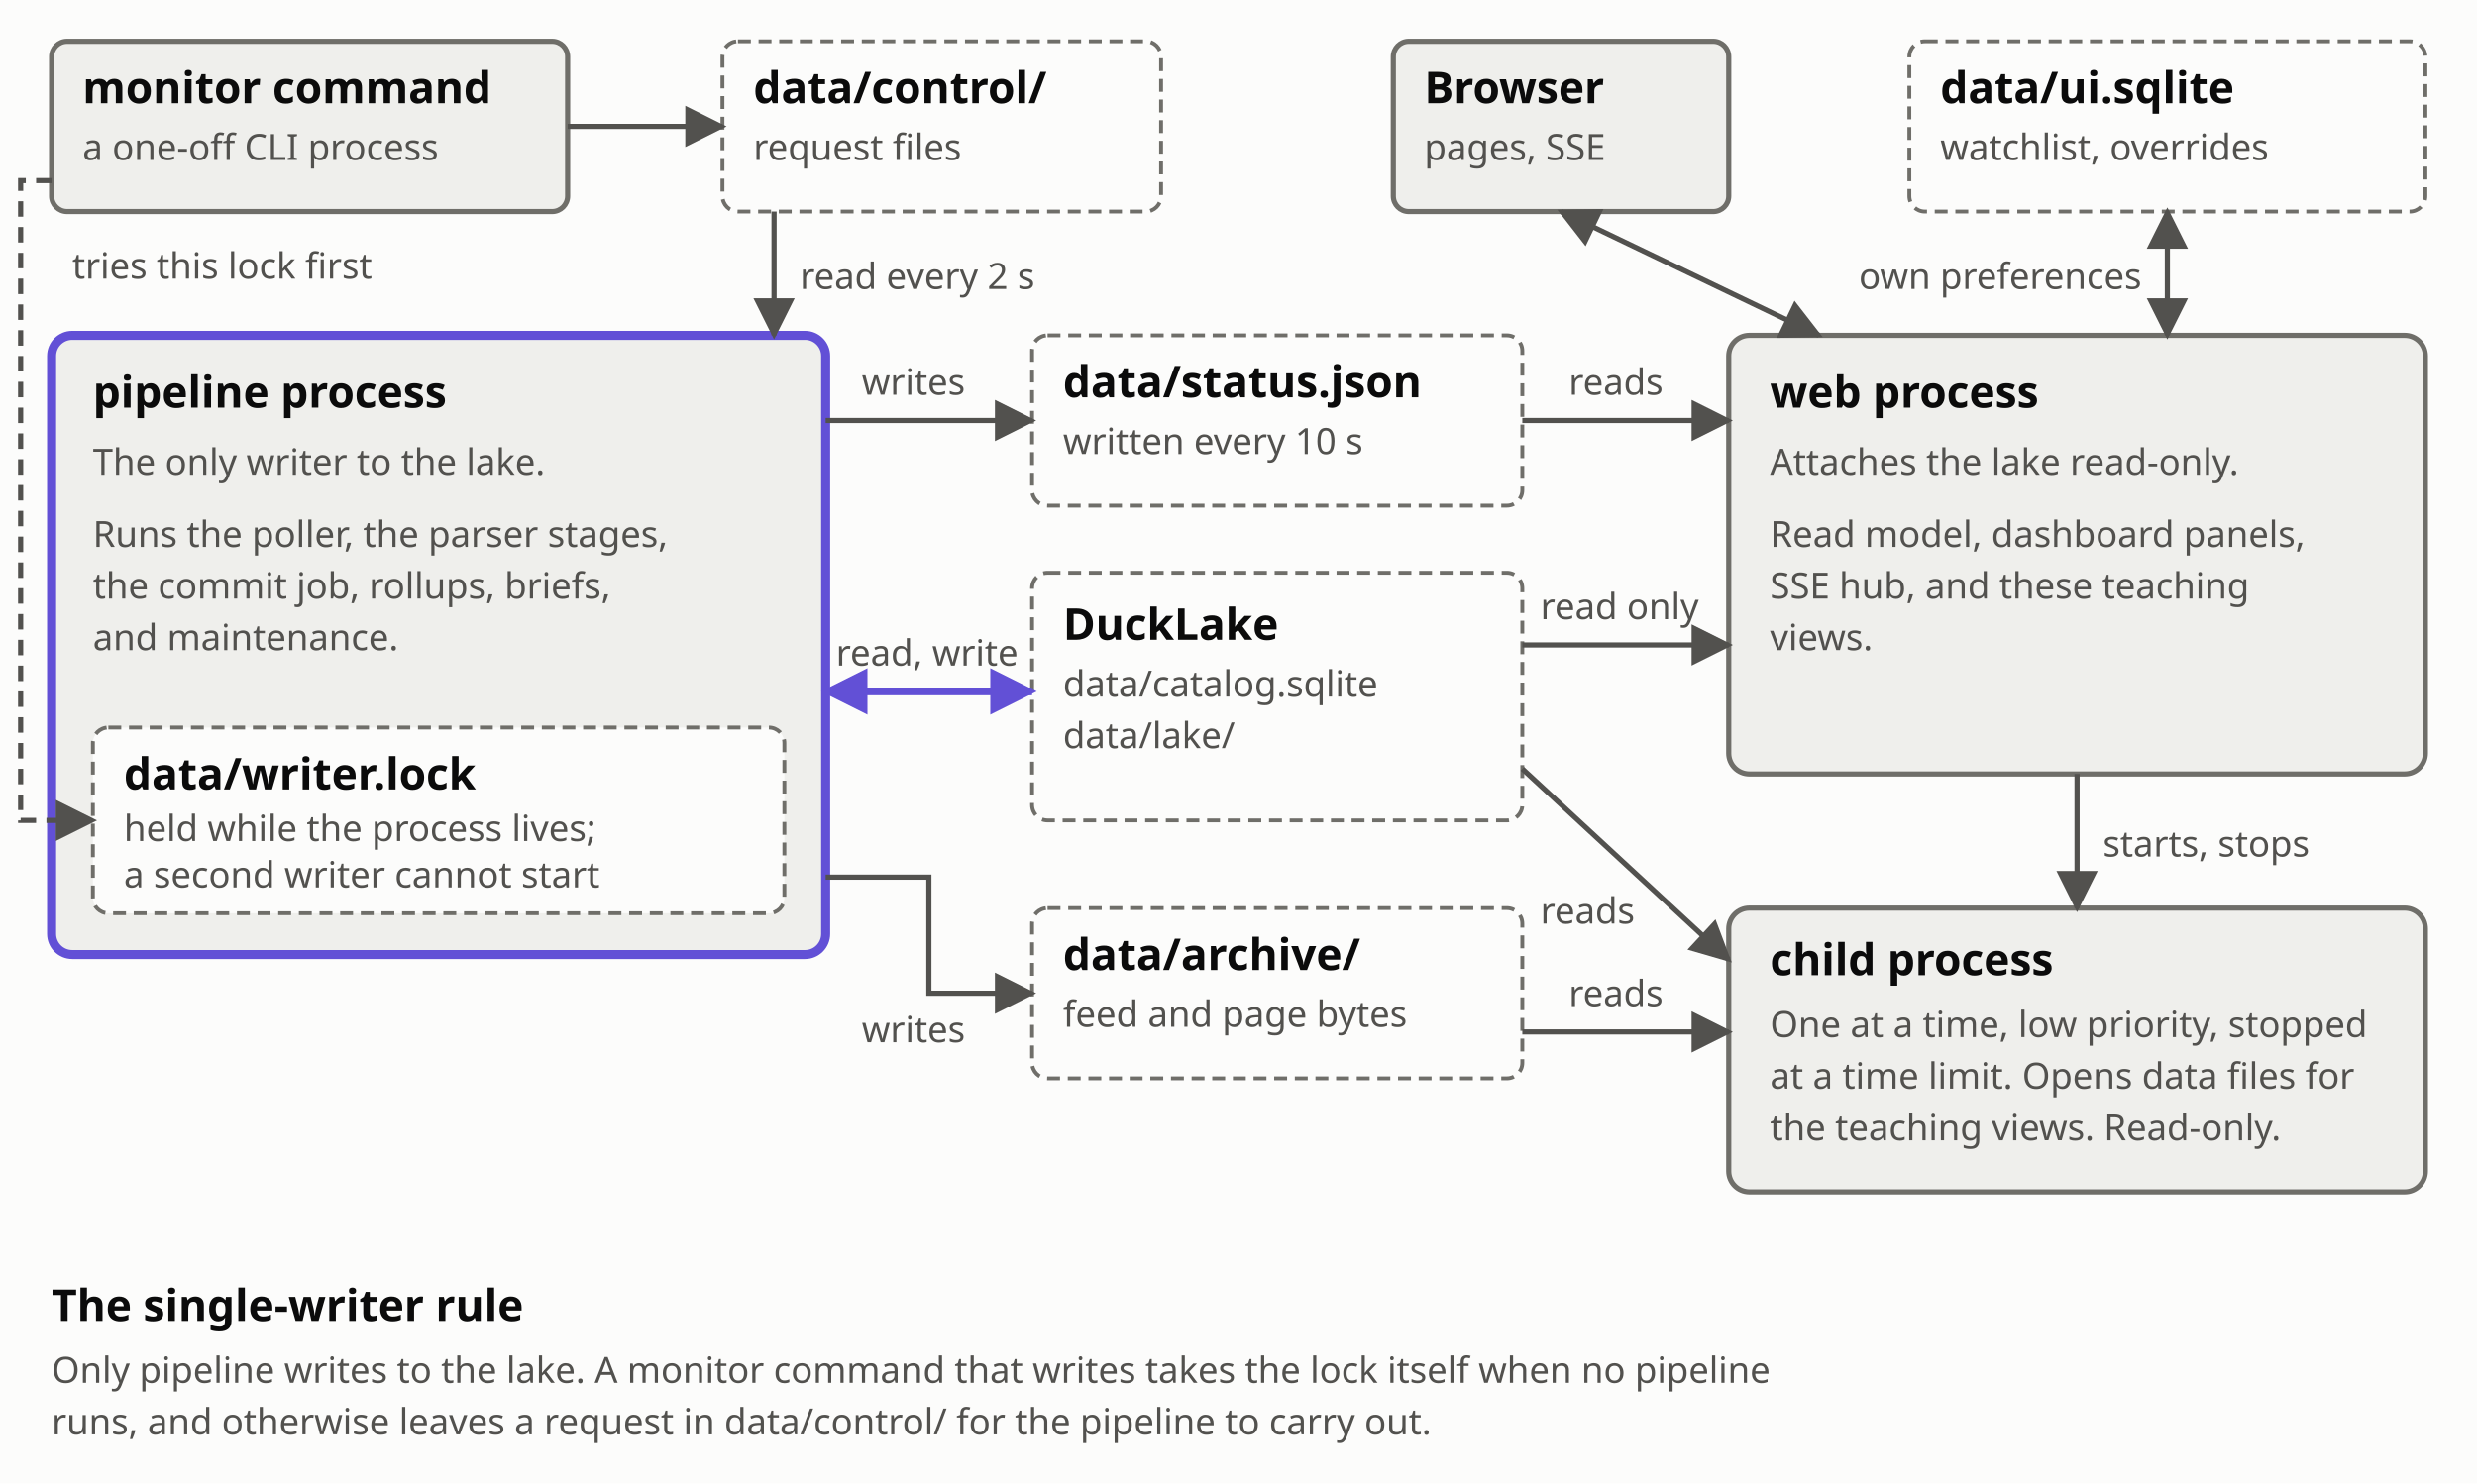
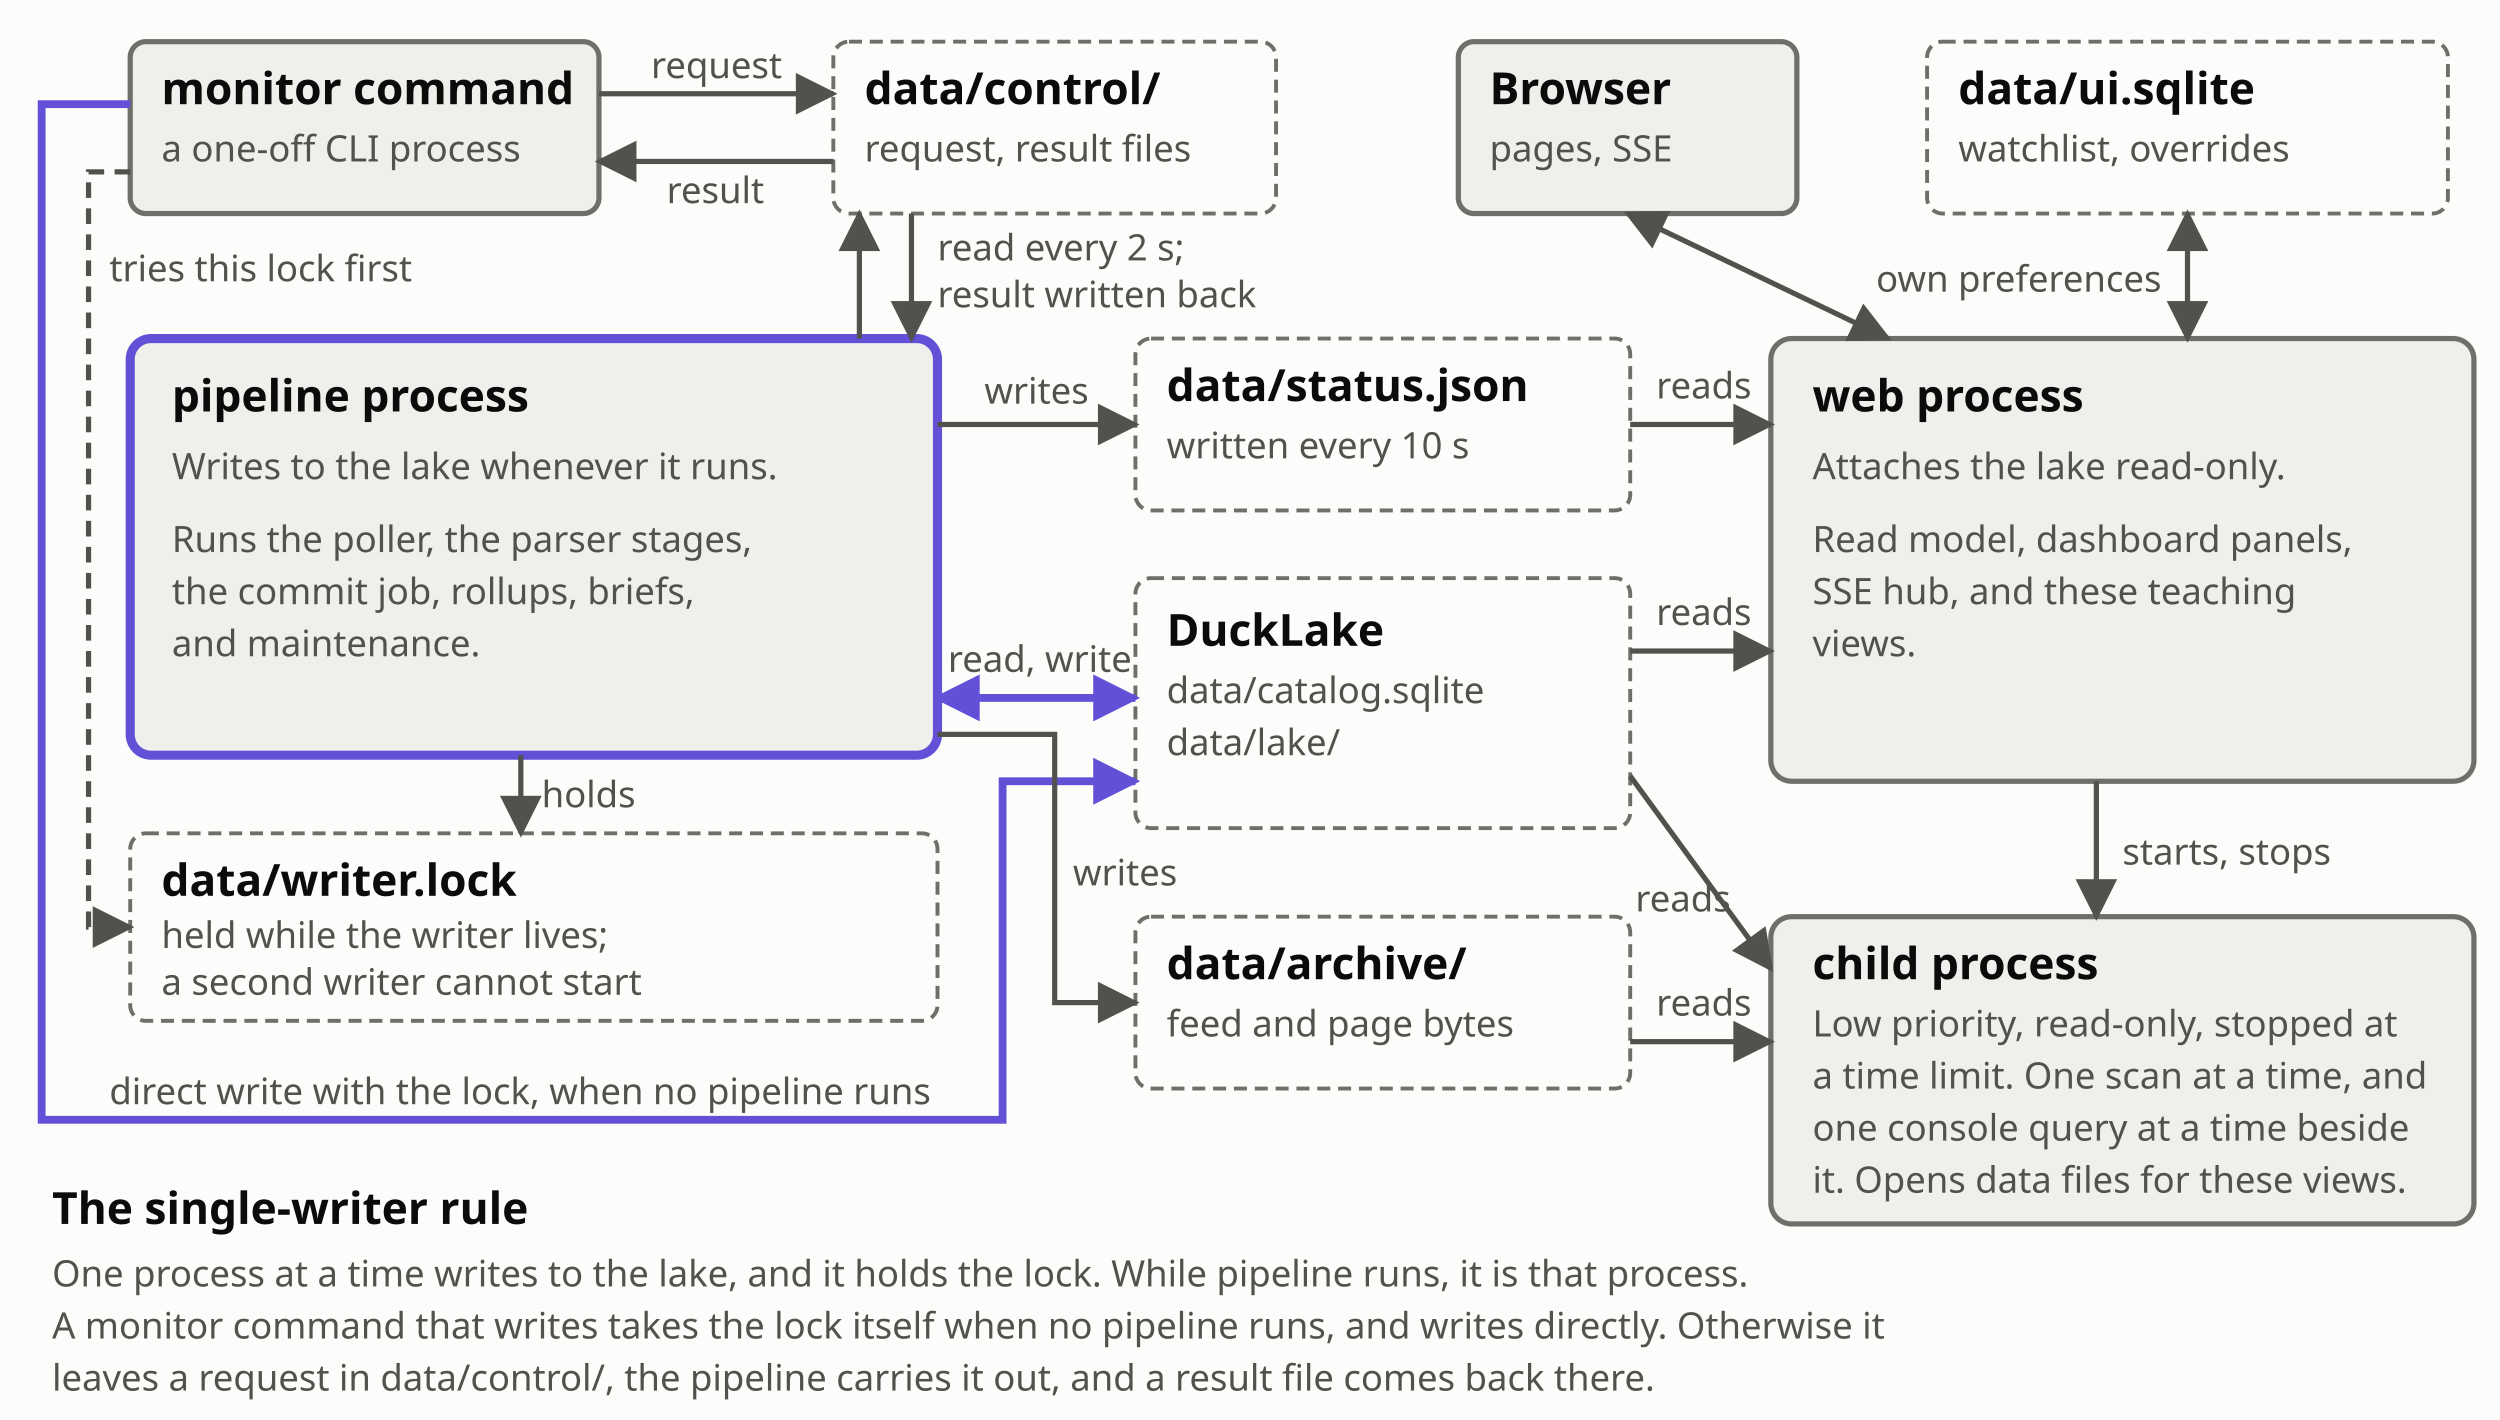
- <svg xmlns="http://www.w3.org/2000/svg" viewBox="0 0 960 575" role="img" aria-labelledby="proc-title">
+ <svg xmlns="http://www.w3.org/2000/svg" viewBox="0 0 960 545" role="img" aria-labelledby="proc-title">
  <style>
    .pr-bg { fill: var(--surface-1, #fcfcfb); }
    .pr-proc { fill: var(--surface-2, #efefec); stroke: var(--text-3, #6f6e69); stroke-width: 2; }
    .pr-writer { fill: var(--surface-2, #efefec); stroke: var(--accent, #6250d6); stroke-width: 3.5; }
    .pr-file { fill: var(--surface-1, #fcfcfb); stroke: var(--text-3, #6f6e69); stroke-width: 1.5; stroke-dasharray: 5 3; }
    .pr-name { fill: var(--text-1, #0b0b0b); font: 650 17px ui-sans-serif, system-ui, sans-serif; }
    .pr-note { fill: var(--text-2, #52514e); font: 400 14px ui-sans-serif, system-ui, sans-serif; }
    .pr-line { fill: none; stroke: var(--text-2, #52514e); stroke-width: 2; }
    .pr-write { fill: none; stroke: var(--accent, #6250d6); stroke-width: 3; }
    .pr-head { fill: var(--text-2, #52514e); }
    .pr-head-write { fill: var(--accent, #6250d6); }
  </style>
  <defs>
    <marker id="pr-arrow" viewBox="0 0 10 10" refX="9" refY="5" markerWidth="8" markerHeight="8" orient="auto-start-reverse">
      <path class="pr-head" d="M0 0 L10 5 L0 10 Z" />
    </marker>
    <marker id="pr-arrow-write" viewBox="0 0 10 10" refX="9" refY="5" markerWidth="6" markerHeight="6" orient="auto-start-reverse">
      <path class="pr-head-write" d="M0 0 L10 5 L0 10 Z" />
    </marker>
  </defs>
-   <rect class="pr-bg" width="960" height="575" />
-   <rect class="pr-proc" x="20" y="16" width="200" height="66" rx="6" />
-   <text class="pr-name" x="32" y="40">monitor command</text>
-   <text class="pr-note" x="32" y="62">a one-off CLI process</text>
-   <rect class="pr-file" x="280" y="16" width="170" height="66" rx="6" />
-   <text class="pr-name" x="292" y="40">data/control/</text>
-   <text class="pr-note" x="292" y="62">request files</text>
-   <rect class="pr-writer" x="20" y="130" width="300" height="240" rx="8" />
-   <text class="pr-name" x="36" y="158">pipeline process</text>
-   <text class="pr-note" x="36" y="184">The only writer to the lake.</text>
-   <text class="pr-note" x="36" y="212">Runs the poller, the parser stages,</text>
-   <text class="pr-note" x="36" y="232">the commit job, rollups, briefs,</text>
-   <text class="pr-note" x="36" y="252">and maintenance.</text>
-   <rect class="pr-file" x="36" y="282" width="268" height="72" rx="6" />
-   <text class="pr-name" x="48" y="306">data/writer.lock</text>
-   <text class="pr-note" x="48" y="326">held while the process lives;</text>
-   <text class="pr-note" x="48" y="344">a second writer cannot start</text>
-   <rect class="pr-file" x="400" y="130" width="190" height="66" rx="6" />
-   <text class="pr-name" x="412" y="154">data/status.json</text>
-   <text class="pr-note" x="412" y="176">written every 10 s</text>
-   <rect class="pr-file" x="400" y="222" width="190" height="96" rx="6" />
-   <text class="pr-name" x="412" y="248">DuckLake</text>
-   <text class="pr-note" x="412" y="270">data/catalog.sqlite</text>
-   <text class="pr-note" x="412" y="290">data/lake/</text>
-   <rect class="pr-file" x="400" y="352" width="190" height="66" rx="6" />
-   <text class="pr-name" x="412" y="376">data/archive/</text>
-   <text class="pr-note" x="412" y="398">feed and page bytes</text>
-   <rect class="pr-proc" x="670" y="130" width="270" height="170" rx="8" />
-   <text class="pr-name" x="686" y="158">web process</text>
-   <text class="pr-note" x="686" y="184">Attaches the lake read-only.</text>
-   <text class="pr-note" x="686" y="212">Read model, dashboard panels,</text>
-   <text class="pr-note" x="686" y="232">SSE hub, and these teaching</text>
-   <text class="pr-note" x="686" y="252">views.</text>
-   <rect class="pr-proc" x="670" y="352" width="270" height="110" rx="8" />
-   <text class="pr-name" x="686" y="378">child process</text>
-   <text class="pr-note" x="686" y="402">One at a time, low priority, stopped</text>
-   <text class="pr-note" x="686" y="422">at a time limit. Opens data files for</text>
-   <text class="pr-note" x="686" y="442">the teaching views. Read-only.</text>
-   <rect class="pr-proc" x="540" y="16" width="130" height="66" rx="6" />
-   <text class="pr-name" x="552" y="40">Browser</text>
-   <text class="pr-note" x="552" y="62">pages, SSE</text>
+   <rect class="pr-bg" width="960" height="545" />
+   <rect class="pr-proc" x="50" y="16" width="180" height="66" rx="6" />
+   <text class="pr-name" x="62" y="40">monitor command</text>
+   <text class="pr-note" x="62" y="62">a one-off CLI process</text>
+   <rect class="pr-file" x="320" y="16" width="170" height="66" rx="6" />
+   <text class="pr-name" x="332" y="40">data/control/</text>
+   <text class="pr-note" x="332" y="62">request, result files</text>
+   <rect class="pr-proc" x="560" y="16" width="130" height="66" rx="6" />
+   <text class="pr-name" x="572" y="40">Browser</text>
+   <text class="pr-note" x="572" y="62">pages, SSE</text>
  <rect class="pr-file" x="740" y="16" width="200" height="66" rx="6" />
  <text class="pr-name" x="752" y="40">data/ui.sqlite</text>
  <text class="pr-note" x="752" y="62">watchlist, overrides</text>
-   <path class="pr-line" marker-end="url(#pr-arrow)" d="M220 49 H280" />
-   <path class="pr-line" marker-end="url(#pr-arrow)" d="M300 82 V130" />
-   <text class="pr-note" x="310" y="112">read every 2 s</text>
-   <path class="pr-line" marker-end="url(#pr-arrow)" stroke-dasharray="6 4" d="M20 70 H8 V318 H36" />
-   <text class="pr-note" x="28" y="108">tries this lock first</text>
-   <path class="pr-line" marker-end="url(#pr-arrow)" d="M320 163 H400" />
-   <text class="pr-note" x="334" y="153">writes</text>
-   <path class="pr-write" marker-start="url(#pr-arrow-write)" marker-end="url(#pr-arrow-write)" d="M320 268 H400" />
-   <text class="pr-note" x="324" y="258">read, write</text>
-   <path class="pr-line" marker-end="url(#pr-arrow)" d="M320 340 H360 V385 H400" />
-   <text class="pr-note" x="334" y="404">writes</text>
-   <path class="pr-line" marker-end="url(#pr-arrow)" d="M590 163 H670" />
-   <text class="pr-note" x="608" y="153">reads</text>
-   <path class="pr-line" marker-end="url(#pr-arrow)" d="M590 250 H670" />
-   <text class="pr-note" x="597" y="240">read only</text>
-   <path class="pr-line" marker-end="url(#pr-arrow)" d="M590 298 L670 372" />
-   <text class="pr-note" x="597" y="358">reads</text>
-   <path class="pr-line" marker-end="url(#pr-arrow)" d="M590 400 H670" />
-   <text class="pr-note" x="608" y="390">reads</text>
+   <rect class="pr-writer" x="50" y="130" width="310" height="160" rx="8" />
+   <text class="pr-name" x="66" y="158">pipeline process</text>
+   <text class="pr-note" x="66" y="184">Writes to the lake whenever it runs.</text>
+   <text class="pr-note" x="66" y="212">Runs the poller, the parser stages,</text>
+   <text class="pr-note" x="66" y="232">the commit job, rollups, briefs,</text>
+   <text class="pr-note" x="66" y="252">and maintenance.</text>
+   <rect class="pr-file" x="50" y="320" width="310" height="72" rx="6" />
+   <text class="pr-name" x="62" y="344">data/writer.lock</text>
+   <text class="pr-note" x="62" y="364">held while the writer lives;</text>
+   <text class="pr-note" x="62" y="382">a second writer cannot start</text>
+   <rect class="pr-file" x="436" y="130" width="190" height="66" rx="6" />
+   <text class="pr-name" x="448" y="154">data/status.json</text>
+   <text class="pr-note" x="448" y="176">written every 10 s</text>
+   <rect class="pr-file" x="436" y="222" width="190" height="96" rx="6" />
+   <text class="pr-name" x="448" y="248">DuckLake</text>
+   <text class="pr-note" x="448" y="270">data/catalog.sqlite</text>
+   <text class="pr-note" x="448" y="290">data/lake/</text>
+   <rect class="pr-file" x="436" y="352" width="190" height="66" rx="6" />
+   <text class="pr-name" x="448" y="376">data/archive/</text>
+   <text class="pr-note" x="448" y="398">feed and page bytes</text>
+   <rect class="pr-proc" x="680" y="130" width="270" height="170" rx="8" />
+   <text class="pr-name" x="696" y="158">web process</text>
+   <text class="pr-note" x="696" y="184">Attaches the lake read-only.</text>
+   <text class="pr-note" x="696" y="212">Read model, dashboard panels,</text>
+   <text class="pr-note" x="696" y="232">SSE hub, and these teaching</text>
+   <text class="pr-note" x="696" y="252">views.</text>
+   <rect class="pr-proc" x="680" y="352" width="270" height="118" rx="8" />
+   <text class="pr-name" x="696" y="376">child process</text>
+   <text class="pr-note" x="696" y="398">Low priority, read-only, stopped at</text>
+   <text class="pr-note" x="696" y="418">a time limit. One scan at a time, and</text>
+   <text class="pr-note" x="696" y="438">one console query at a time beside</text>
+   <text class="pr-note" x="696" y="458">it. Opens data files for these views.</text>
+   <path class="pr-line" marker-end="url(#pr-arrow)" d="M230 36 H320" />
+   <text class="pr-note" x="250" y="30">request</text>
+   <path class="pr-line" marker-end="url(#pr-arrow)" d="M320 62 H230" />
+   <text class="pr-note" x="256" y="78">result</text>
+   <path class="pr-line" marker-end="url(#pr-arrow)" d="M330 130 V82" />
+   <path class="pr-line" marker-end="url(#pr-arrow)" d="M350 82 V130" />
+   <text class="pr-note" x="360" y="100">read every 2 s;</text>
+   <text class="pr-note" x="360" y="118">result written back</text>
+   <path class="pr-line" marker-end="url(#pr-arrow)" stroke-dasharray="6 4" d="M50 66 H34 V356 H50" />
+   <text class="pr-note" x="42" y="108">tries this lock first</text>
+   <path class="pr-write" marker-end="url(#pr-arrow-write)" d="M50 40 H16 V430 H385 V300 H436" />
+   <text class="pr-note" x="42" y="424">direct write with the lock, when no pipeline runs</text>
+   <path class="pr-line" marker-end="url(#pr-arrow)" d="M200 290 V320" />
+   <text class="pr-note" x="208" y="310">holds</text>
+   <path class="pr-line" marker-end="url(#pr-arrow)" d="M360 163 H436" />
+   <text class="pr-note" x="378" y="155">writes</text>
+   <path class="pr-write" marker-start="url(#pr-arrow-write)" marker-end="url(#pr-arrow-write)" d="M360 268 H436" />
+   <text class="pr-note" x="364" y="258">read, write</text>
+   <path class="pr-line" marker-end="url(#pr-arrow)" d="M360 282 H405 V385 H436" />
+   <text class="pr-note" x="412" y="340">writes</text>
+   <path class="pr-line" marker-end="url(#pr-arrow)" d="M626 163 H680" />
+   <text class="pr-note" x="636" y="153">reads</text>
+   <path class="pr-line" marker-end="url(#pr-arrow)" d="M626 250 H680" />
+   <text class="pr-note" x="636" y="240">reads</text>
+   <path class="pr-line" marker-end="url(#pr-arrow)" d="M626 298 L680 372" />
+   <text class="pr-note" x="628" y="350">reads</text>
+   <path class="pr-line" marker-end="url(#pr-arrow)" d="M626 400 H680" />
+   <text class="pr-note" x="636" y="390">reads</text>
  <path class="pr-line" marker-end="url(#pr-arrow)" d="M805 300 V352" />
  <text class="pr-note" x="815" y="332">starts, stops</text>
-   <path class="pr-line" marker-start="url(#pr-arrow)" marker-end="url(#pr-arrow)" d="M605 82 L705 130" />
+   <path class="pr-line" marker-start="url(#pr-arrow)" marker-end="url(#pr-arrow)" d="M625 82 L725 130" />
  <path class="pr-line" marker-start="url(#pr-arrow)" marker-end="url(#pr-arrow)" d="M840 82 V130" />
  <text class="pr-note" x="830" y="112" text-anchor="end">own preferences</text>
-   <text class="pr-name" x="20" y="512">The single-writer rule</text>
-   <text class="pr-note" x="20" y="536">Only pipeline writes to the lake. A monitor command that writes takes the lock itself when no pipeline</text>
-   <text class="pr-note" x="20" y="556">runs, and otherwise leaves a request in data/control/ for the pipeline to carry out.</text>
+   <text class="pr-name" x="20" y="470">The single-writer rule</text>
+   <text class="pr-note" x="20" y="494">One process at a time writes to the lake, and it holds the lock. While pipeline runs, it is that process.</text>
+   <text class="pr-note" x="20" y="514">A monitor command that writes takes the lock itself when no pipeline runs, and writes directly. Otherwise it</text>
+   <text class="pr-note" x="20" y="534">leaves a request in data/control/, the pipeline carries it out, and a result file comes back there.</text>
</svg>
